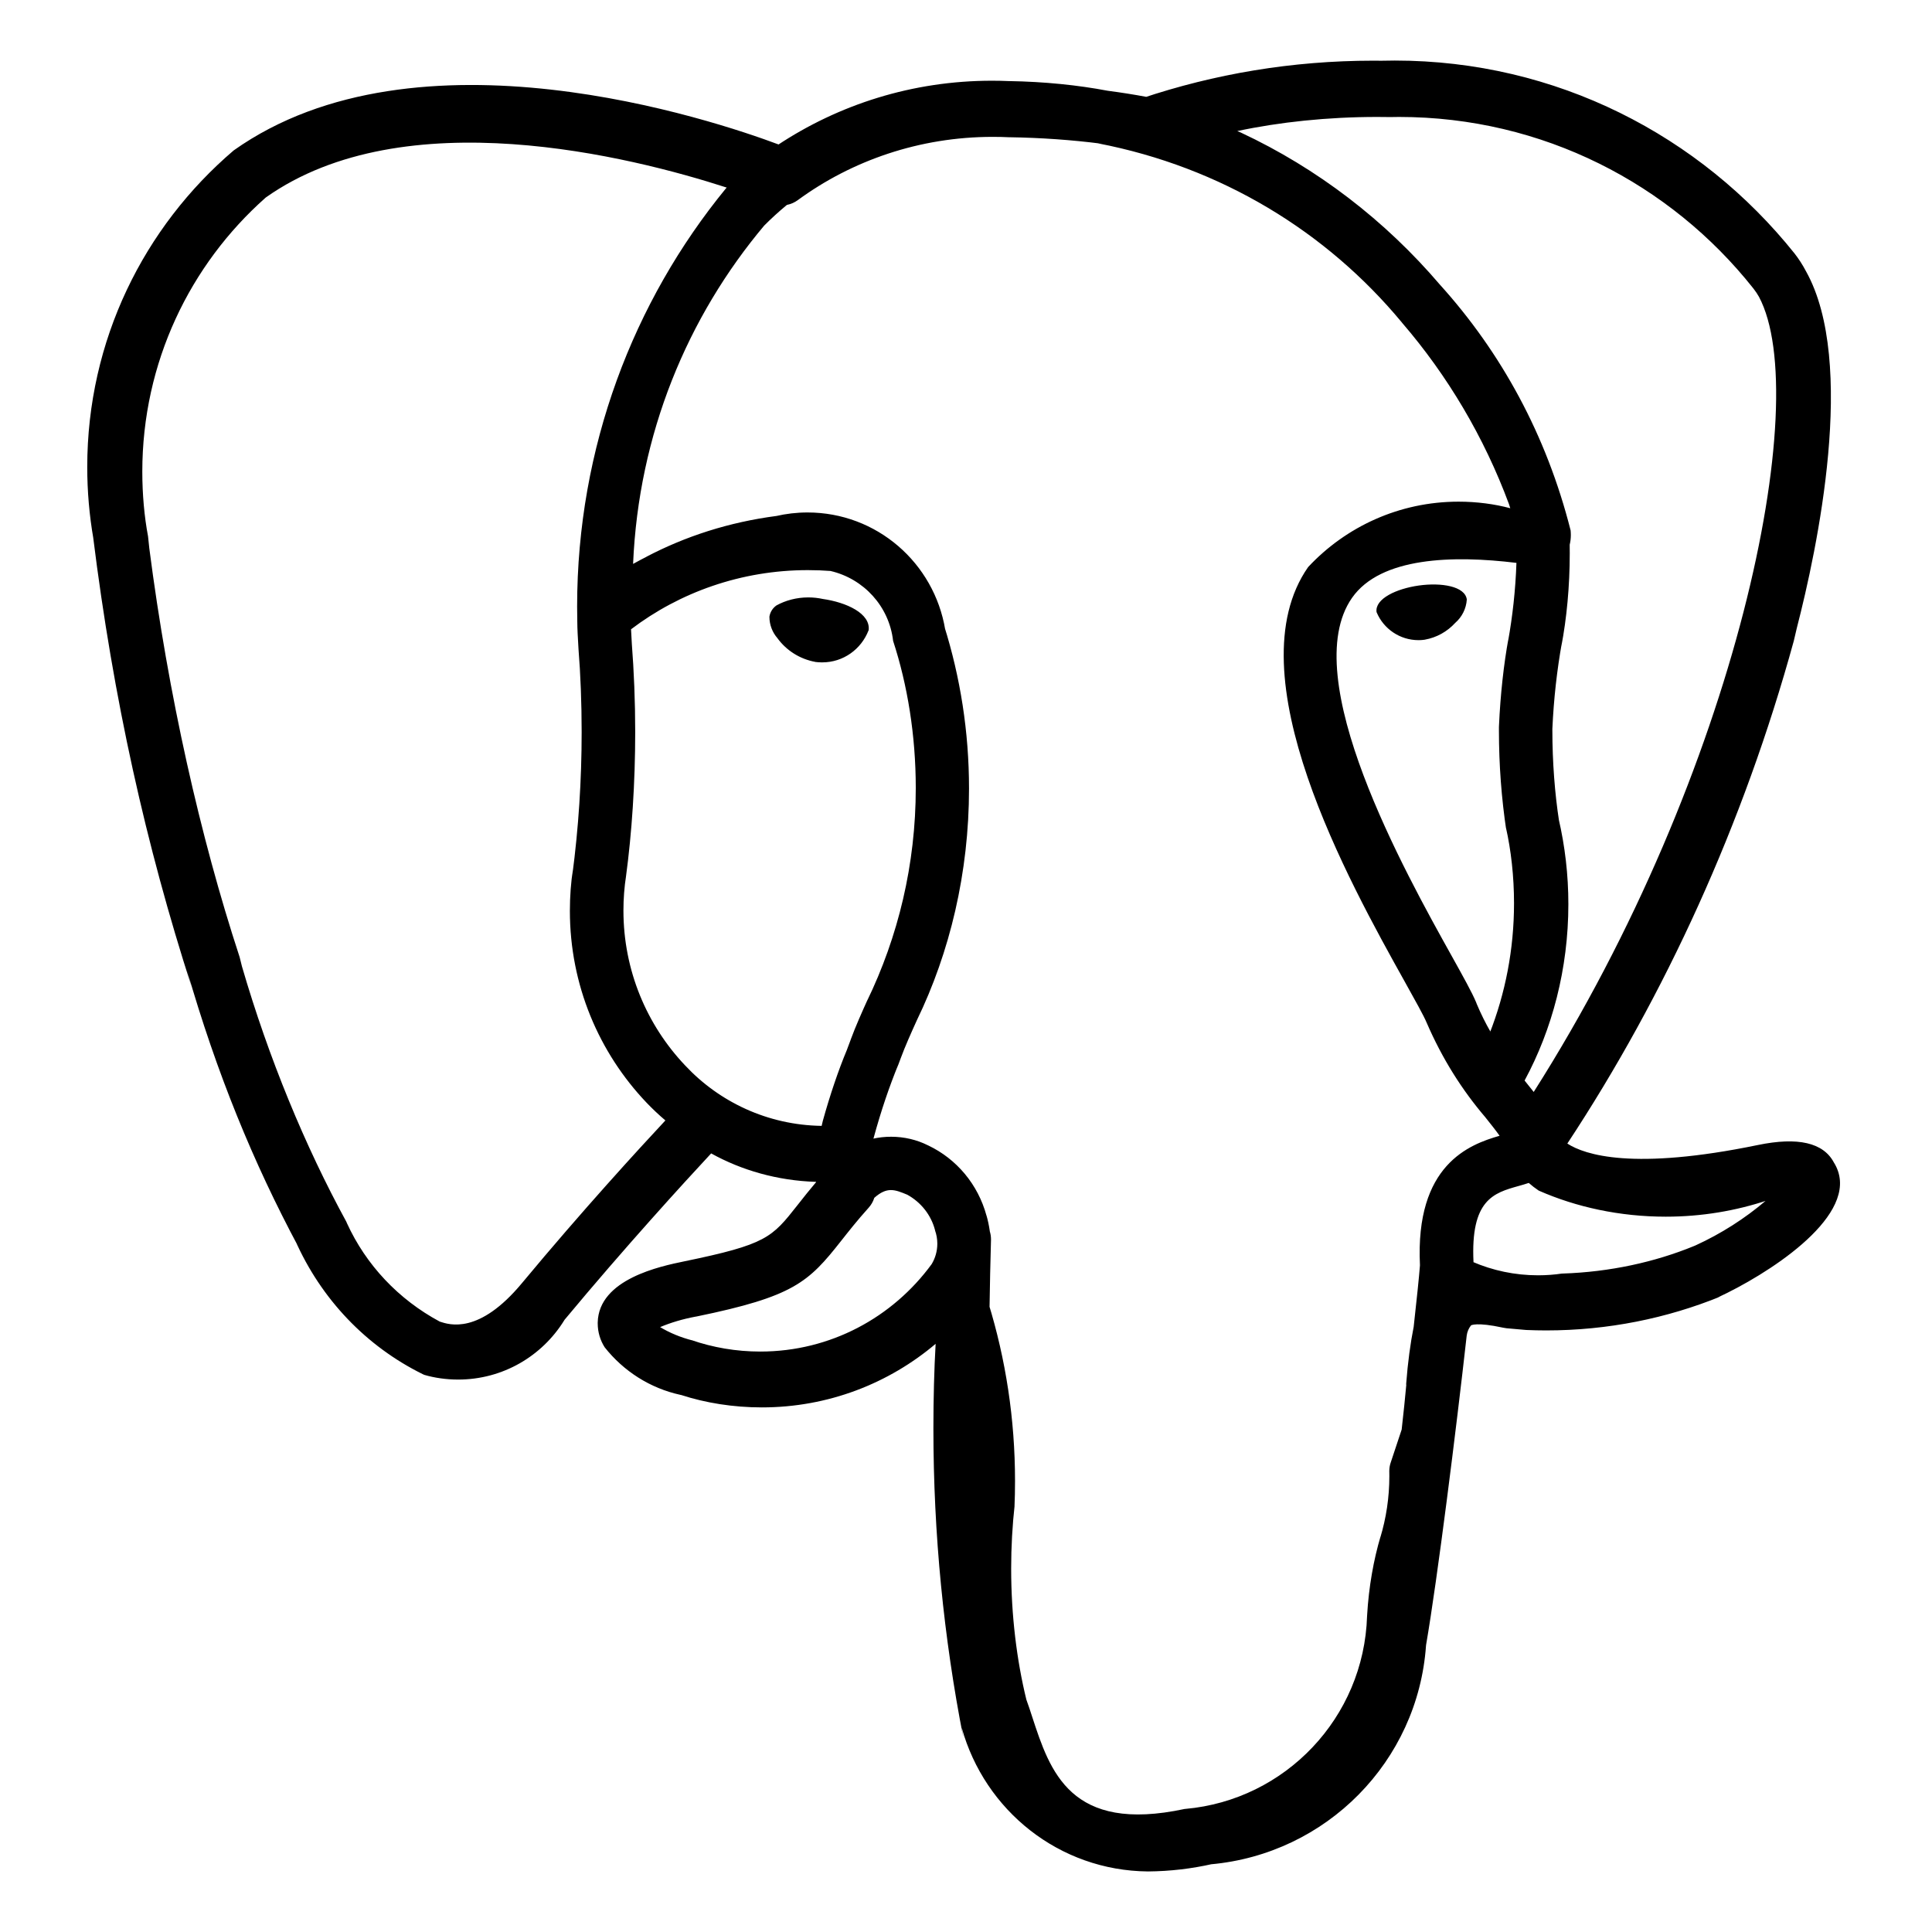
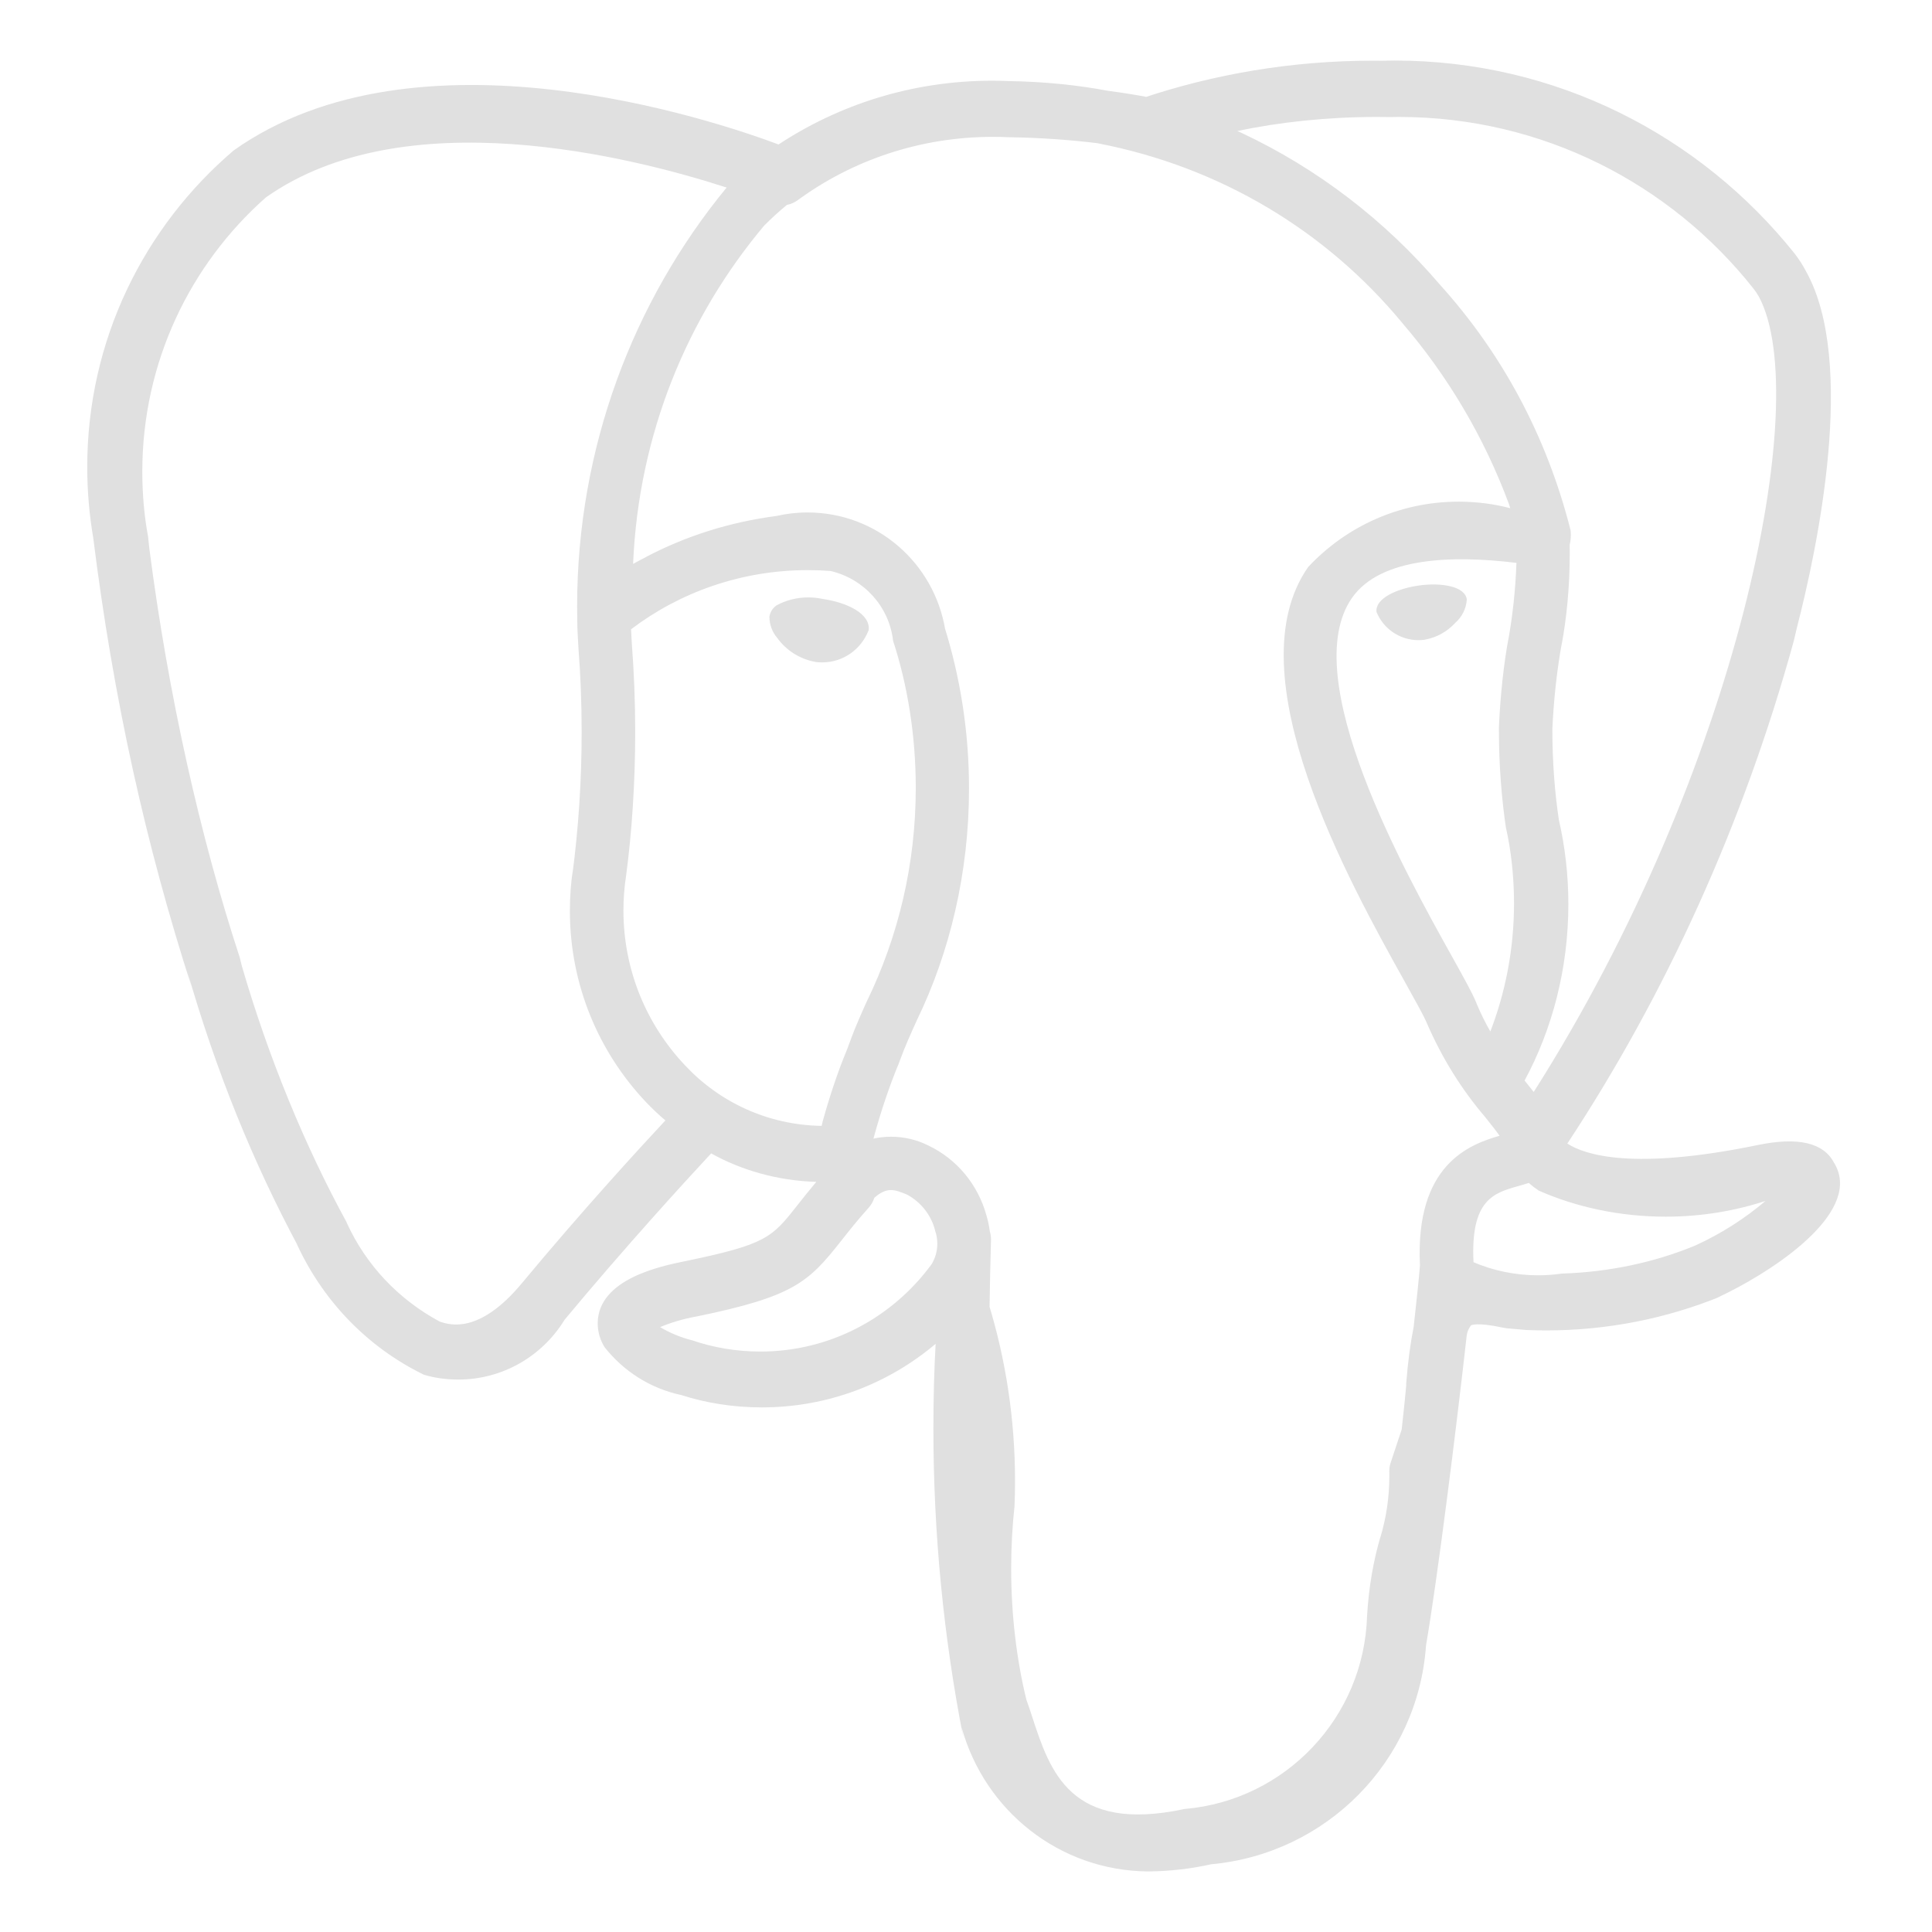
- <svg xmlns="http://www.w3.org/2000/svg" fill="#000000" width="800px" height="800px" viewBox="0 0 32 32" version="1.1">
+ <svg xmlns="http://www.w3.org/2000/svg" fill="#e0e0e0" width="800px" height="800px" viewBox="0 0 32 32" version="1.1">
  <path d="M24.295 9.929c-0.010 0.155-0.082 0.292-0.191 0.387l-0.001 0.001c-0.131 0.143-0.306 0.243-0.504 0.278l-0.005 0.001c-0.028 0.004-0.061 0.007-0.094 0.007h-0c-0.001 0-0.003 0-0.004 0-0.312 0-0.58-0.189-0.694-0.46l-0.002-0.005c-0.030-0.221 0.33-0.388 0.701-0.44s0.764 0.011 0.794 0.231zM14.385 10.443c-0.121 0.311-0.418 0.528-0.766 0.528-0.004 0-0.007-0-0.011-0h0.001c-0 0-0 0-0 0-0.036 0-0.070-0.003-0.105-0.007l0.004 0c-0.261-0.047-0.483-0.191-0.63-0.392l-0.002-0.003c-0.082-0.094-0.132-0.219-0.132-0.354 0-0 0-0.001 0-0.001v0c0.012-0.077 0.055-0.143 0.115-0.185l0.001-0.001c0.152-0.084 0.334-0.133 0.528-0.133 0.083 0 0.164 0.009 0.242 0.026l-0.007-0.001c0.395 0.055 0.803 0.242 0.764 0.523zM25.403 18.086l-0.107-0.134-0.044-0.055c0.457-0.846 0.725-1.853 0.725-2.921 0-0.488-0.056-0.962-0.162-1.418l0.008 0.042c-0.070-0.453-0.111-0.976-0.111-1.508 0-0.007 0-0.014 0-0.021v0.001c0.023-0.501 0.076-0.97 0.158-1.429l-0.010 0.066c0.089-0.464 0.14-0.998 0.14-1.544 0-0.051-0-0.101-0.001-0.151l0 0.008c0.012-0.049 0.019-0.104 0.019-0.162 0-0.027-0.002-0.053-0.004-0.079l0 0.003c-0.4-1.58-1.151-2.949-2.168-4.073l0.007 0.008c-0.911-1.068-2.031-1.929-3.3-2.523l-0.060-0.025c0.696-0.149 1.496-0.234 2.316-0.234 0.075 0 0.15 0.001 0.225 0.002l-0.011-0c0.045-0.001 0.097-0.002 0.15-0.002 2.378 0 4.496 1.109 5.866 2.838l0.012 0.016c0.028 0.036 0.056 0.077 0.080 0.12l0.003 0.005c0.904 1.694-0.345 7.842-3.732 13.172zM25.117 9.322c-0.016 0.455-0.064 0.886-0.14 1.307l0.008-0.055c-0.078 0.425-0.134 0.931-0.157 1.445l-0.001 0.025c-0 0.017-0 0.036-0 0.056 0 0.567 0.042 1.124 0.124 1.668l-0.008-0.061c0.085 0.377 0.134 0.809 0.134 1.254 0 0.763-0.144 1.493-0.407 2.162l0.014-0.040c-0.076-0.131-0.155-0.289-0.224-0.453l-0.011-0.029c-0.066-0.159-0.209-0.416-0.406-0.77-0.769-1.38-2.571-4.611-1.649-5.929 0.474-0.678 1.676-0.707 2.722-0.579zM24.406 20.907c-0.051-1.039 0.336-1.148 0.746-1.263q0.085-0.023 0.169-0.051c0.050 0.044 0.105 0.087 0.162 0.125l0.005 0.003c0.62 0.273 1.342 0.431 2.102 0.431 0.592 0 1.161-0.096 1.693-0.274l-0.038 0.011c-0.344 0.293-0.736 0.544-1.16 0.738l-0.031 0.013c-0.644 0.264-1.391 0.429-2.173 0.454l-0.010 0c-0.119 0.018-0.256 0.029-0.395 0.029-0.386 0-0.754-0.080-1.087-0.224l0.018 0.007zM23.293 22.933c-0.021 0.221-0.045 0.47-0.077 0.745l-0.182 0.548c-0.014 0.040-0.022 0.086-0.023 0.134v0c0.001 0.027 0.001 0.058 0.001 0.089 0 0.355-0.053 0.699-0.151 1.022l0.006-0.025c-0.116 0.389-0.196 0.84-0.223 1.305l-0.001 0.016c-0.052 1.684-1.355 3.047-3.008 3.194l-0.013 0.001c-1.894 0.406-2.23-0.621-2.526-1.527q-0.045-0.142-0.096-0.283c-0.16-0.652-0.252-1.401-0.252-2.171 0-0.36 0.020-0.715 0.059-1.065l-0.004 0.043c0.006-0.128 0.009-0.279 0.009-0.43 0-1.026-0.154-2.016-0.441-2.948l0.019 0.071q0.008-0.55 0.024-1.114c0-0.003 0-0.008 0-0.012 0-0.046-0.007-0.090-0.020-0.132l0.001 0.003c-0.014-0.1-0.033-0.188-0.058-0.273l0.003 0.013c-0.141-0.521-0.496-0.941-0.964-1.164l-0.011-0.005c-0.176-0.088-0.384-0.14-0.605-0.14-0.104 0-0.205 0.011-0.302 0.033l0.009-0.002c0.128-0.47 0.26-0.854 0.412-1.228l-0.026 0.073 0.066-0.177c0.074-0.2 0.167-0.407 0.266-0.626 0.546-1.124 0.865-2.445 0.865-3.841 0-0.938-0.144-1.842-0.411-2.692l0.017 0.063c-0.183-1.108-1.135-1.943-2.281-1.943-0.18 0-0.356 0.021-0.524 0.060l0.016-0.003c-0.796 0.104-1.516 0.338-2.171 0.682l0.035-0.017q-0.124 0.063-0.245 0.13c0.091-2.147 0.896-4.090 2.181-5.615l-0.012 0.014c0.118-0.119 0.242-0.232 0.37-0.338l0.009-0.007c0.069-0.014 0.13-0.042 0.182-0.081l-0.001 0.001c0.893-0.654 2.014-1.047 3.227-1.047 0.097 0 0.193 0.002 0.288 0.007l-0.013-0.001c0.526 0.008 1.034 0.044 1.534 0.108l-0.067-0.007c2.043 0.393 3.787 1.463 5.032 2.963l0.011 0.014c0.748 0.869 1.354 1.887 1.766 2.998l0.022 0.069c-0.257-0.069-0.552-0.109-0.856-0.109-0.983 0-1.868 0.416-2.49 1.081l-0.002 0.002c-1.24 1.773 0.679 5.215 1.601 6.869 0.169 0.303 0.315 0.565 0.361 0.676 0.26 0.601 0.587 1.118 0.98 1.577l-0.007-0.008c0.087 0.109 0.171 0.214 0.236 0.306-0.501 0.144-1.401 0.478-1.319 2.146-0.015 0.195-0.053 0.558-0.104 1.018-0.054 0.269-0.098 0.597-0.123 0.93l-0.002 0.028zM14.091 17.219l-0.066 0.176c-0.137 0.328-0.279 0.745-0.397 1.172l-0.019 0.081c-0.893-0.013-1.695-0.395-2.261-1.001l-0.002-0.002c-0.632-0.667-1.020-1.57-1.020-2.564 0-0.198 0.015-0.392 0.045-0.582l-0.003 0.021c0.097-0.72 0.153-1.551 0.153-2.396 0-0.502-0.020-0.999-0.058-1.491l0.004 0.065c-0.006-0.107-0.012-0.201-0.015-0.275 0.805-0.611 1.824-0.98 2.929-0.98 0.132 0 0.262 0.005 0.391 0.015l-0.017-0.001c0.554 0.129 0.971 0.588 1.037 1.153l0.001 0.006c0.238 0.728 0.375 1.566 0.375 2.435 0 1.266-0.291 2.464-0.809 3.532l0.021-0.048c-0.105 0.233-0.204 0.453-0.289 0.682zM11.474 22.203c-0.205-0.052-0.385-0.128-0.549-0.227l0.009 0.005c0.172-0.073 0.375-0.134 0.585-0.173l0.019-0.003c1.604-0.33 1.851-0.563 2.392-1.25 0.124-0.157 0.264-0.336 0.459-0.553 0.040-0.045 0.072-0.099 0.091-0.159l0.001-0.003c0.213-0.189 0.34-0.137 0.546-0.052 0.227 0.125 0.395 0.336 0.46 0.587l0.001 0.007c0.023 0.065 0.037 0.139 0.037 0.217 0 0.125-0.035 0.242-0.095 0.341l0.002-0.003c-0.645 0.882-1.676 1.449-2.839 1.449-0.4 0-0.785-0.067-1.144-0.191l0.025 0.007zM3.967 15.846c-0.651-1.985-1.181-4.34-1.494-6.764l-0.021-0.199c-0.061-0.322-0.095-0.693-0.095-1.071 0-1.806 0.789-3.427 2.041-4.537l0.006-0.005c2.295-1.623 6.048-0.676 7.633-0.163l-0.012 0.012c-1.535 1.872-2.466 4.292-2.466 6.928 0 0.090 0.001 0.18 0.003 0.27l-0-0.013c-0 0.103 0.008 0.249 0.020 0.449 0.033 0.41 0.052 0.888 0.052 1.371 0 0.802-0.052 1.592-0.154 2.367l0.010-0.091c-0.033 0.206-0.051 0.444-0.051 0.686 0 1.231 0.482 2.35 1.269 3.177l-0.002-0.002q0.151 0.158 0.315 0.297c-0.433 0.464-1.375 1.49-2.377 2.696-0.709 0.853-1.199 0.689-1.36 0.636-0.685-0.368-1.222-0.939-1.538-1.631l-0.009-0.022c-0.684-1.252-1.286-2.708-1.73-4.232l-0.039-0.157zM30.445 19.403c-0.019-0.057-0.043-0.106-0.072-0.151l0.002 0.003c-0.174-0.329-0.596-0.427-1.259-0.29-2.066 0.426-2.866 0.164-3.156-0.024 1.617-2.452 2.918-5.292 3.751-8.326l0.049-0.209c0.339-1.313 0.997-4.403 0.153-5.913-0.059-0.112-0.122-0.208-0.192-0.298l0.003 0.004c-1.563-1.955-3.948-3.196-6.623-3.196-0.076 0-0.152 0.001-0.227 0.003l0.011-0c-0.042-0.001-0.091-0.001-0.141-0.001-1.342 0-2.633 0.22-3.838 0.625l0.085-0.025q-0.321-0.060-0.645-0.102c-0.488-0.093-1.053-0.151-1.631-0.16l-0.008-0c-0.083-0.004-0.18-0.006-0.278-0.006-1.315 0-2.538 0.394-3.557 1.071l0.024-0.015c-1.071-0.401-5.984-2.056-9.025 0.098-1.489 1.27-2.426 3.147-2.426 5.244 0 0.405 0.035 0.802 0.102 1.188l-0.006-0.041c0.335 2.698 0.879 5.126 1.632 7.461l-0.079-0.284c0.493 1.716 1.103 3.201 1.852 4.6l-0.061-0.124c0.433 0.984 1.182 1.764 2.116 2.225l0.026 0.012c0.168 0.049 0.361 0.078 0.561 0.078 0.742 0 1.392-0.391 1.756-0.979l0.005-0.009c1.001-1.204 1.987-2.282 2.43-2.758 0.502 0.279 1.097 0.451 1.731 0.471l0.006 0 0.001 0.005q-0.158 0.188-0.309 0.382c-0.424 0.538-0.512 0.649-1.875 0.93-0.388 0.080-1.418 0.292-1.433 1.014-0 0.004-0 0.008-0 0.013 0 0.147 0.043 0.284 0.117 0.399l-0.002-0.003c0.312 0.395 0.751 0.678 1.254 0.788l0.015 0.003c0.399 0.13 0.859 0.205 1.335 0.205 1.1 0 2.106-0.398 2.884-1.058l-0.006 0.005c-0.024 0.418-0.037 0.908-0.037 1.401 0 1.753 0.171 3.467 0.496 5.125l-0.027-0.167c0.382 1.373 1.616 2.367 3.084 2.38h0.002c0.369-0.003 0.726-0.046 1.070-0.124l-0.033 0.006c1.919-0.171 3.431-1.705 3.567-3.619l0.001-0.012c0.188-1.088 0.502-3.593 0.673-5.125 0.008-0.065 0.034-0.123 0.072-0.171l-0.001 0.001c0.001-0.001 0.087-0.059 0.534 0.038l0.055 0.009 0.317 0.028 0.019 0.001c0.095 0.004 0.207 0.007 0.319 0.007 1.024 0 2.002-0.2 2.895-0.564l-0.051 0.018c0.805-0.373 2.256-1.29 1.993-2.087z" />
</svg>
